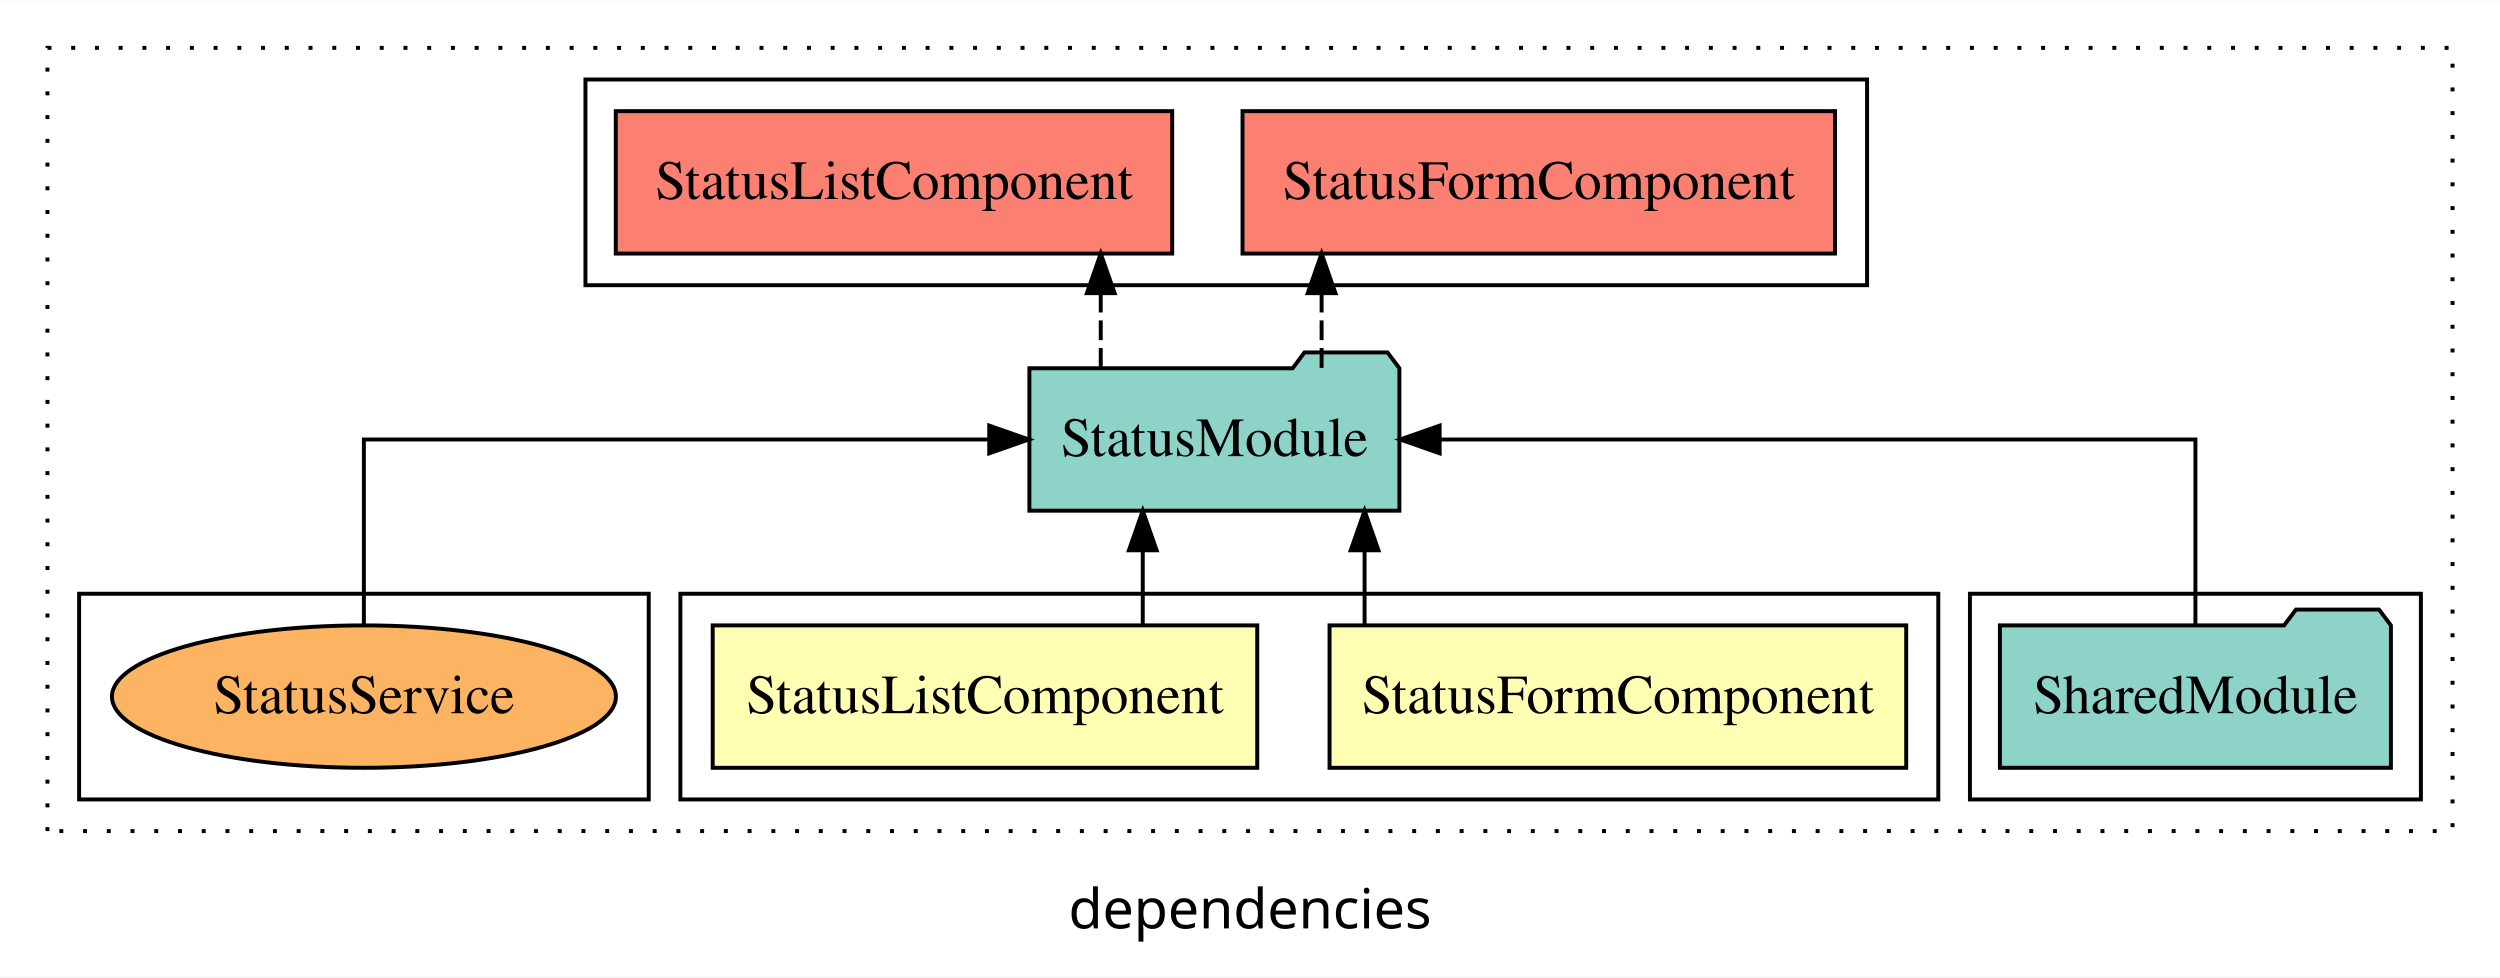
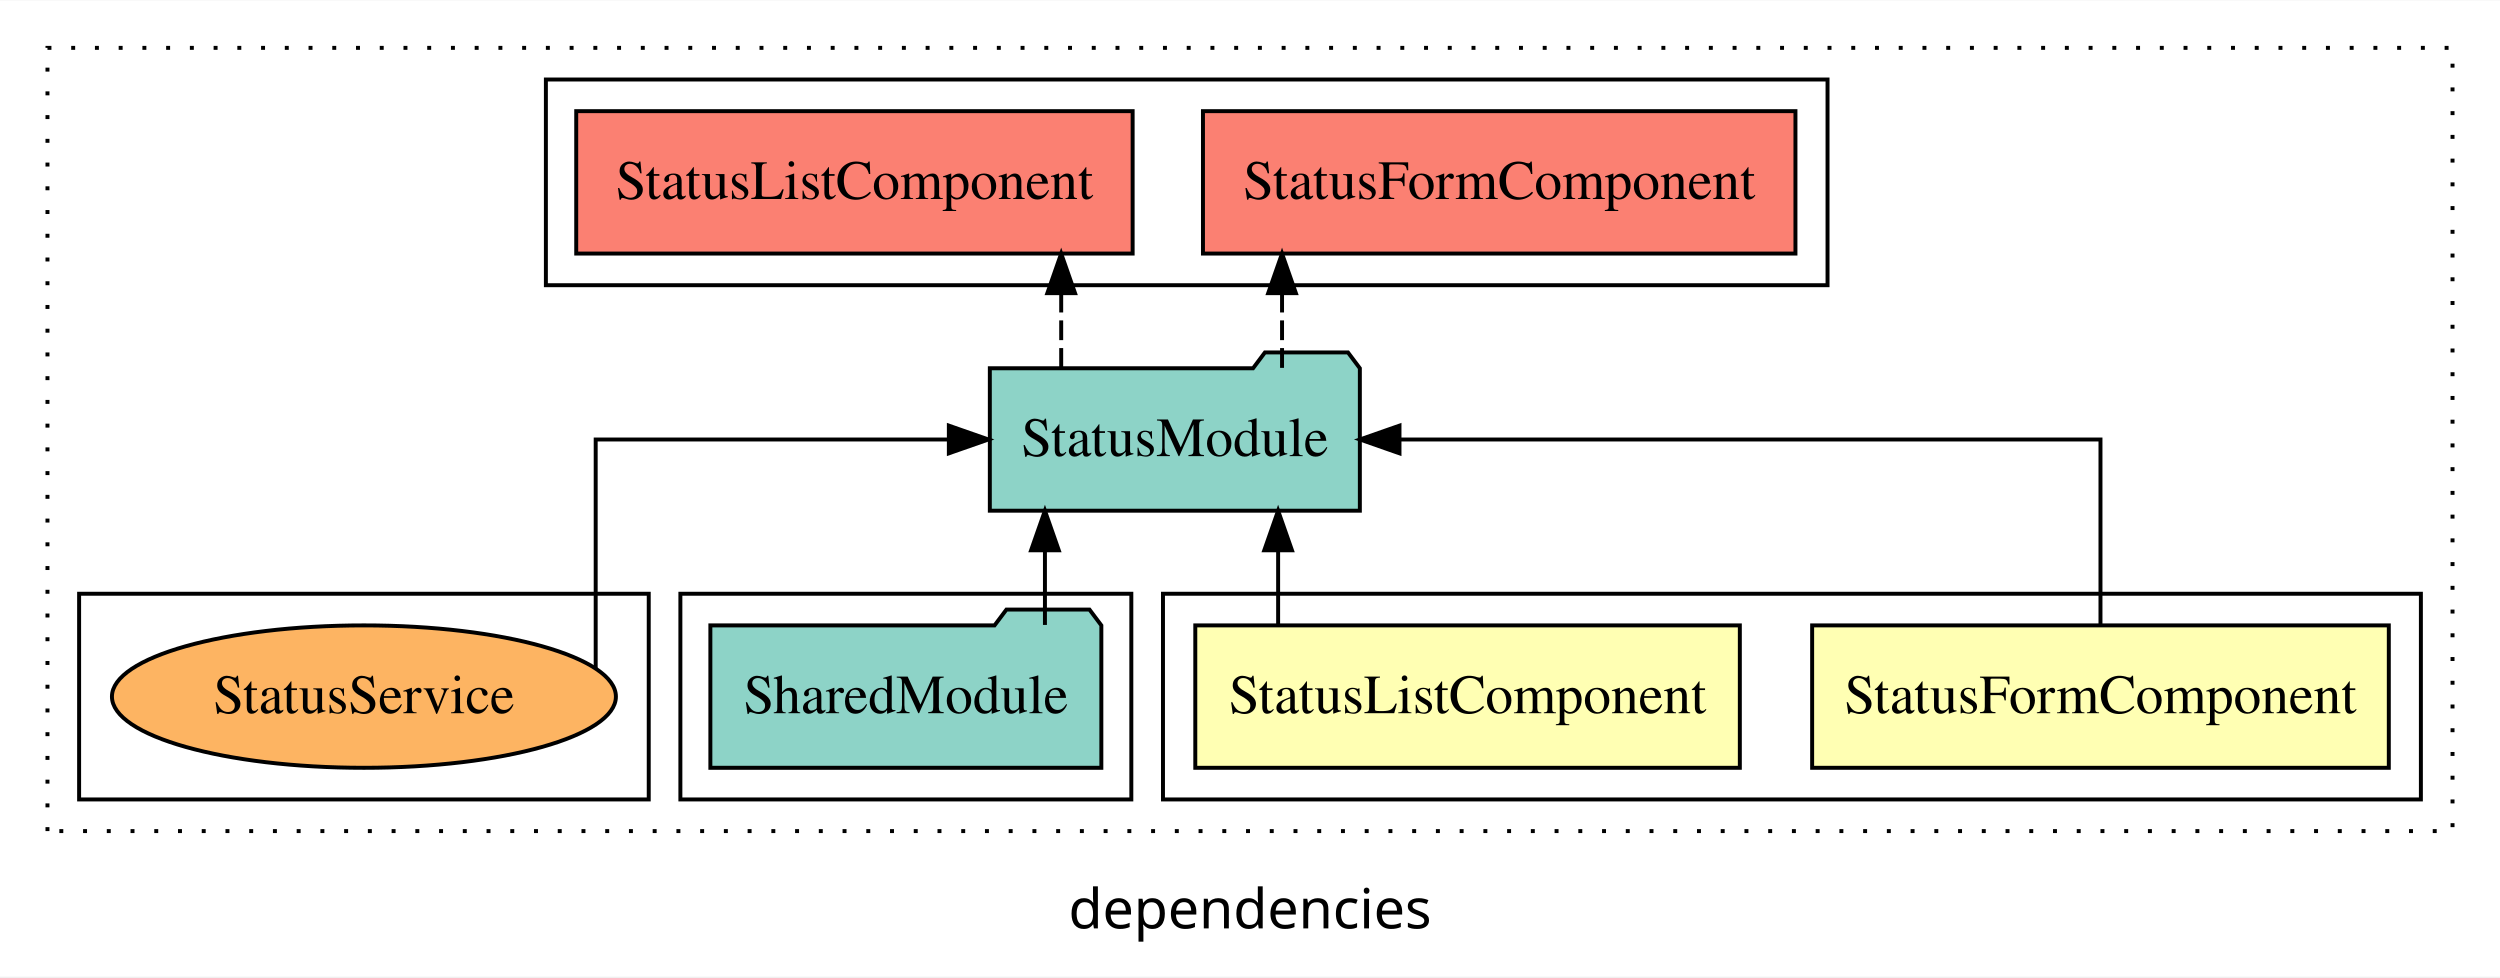
<svg xmlns="http://www.w3.org/2000/svg" width="632pt" height="247pt" viewBox="0.00 0.00 632.00 246.80">
  <g id="graph0" class="graph" transform="scale(1 1) rotate(0) translate(4 242.8)">
    <polygon fill="white" stroke="transparent" points="-4,4 -4,-242.8 628,-242.8 628,4 -4,4" />
    <text text-anchor="middle" x="312" y="-8.2" font-family="sans-serif" font-size="14.00">dependencies</text>
    <g id="clust1" class="cluster">
      <polygon fill="none" stroke="black" stroke-dasharray="1,5" points="8,-32.8 8,-230.8 616,-230.8 616,-32.8 8,-32.8" />
    </g>
+     <g id="clust2" class="cluster">
+       <polygon fill="none" stroke="black" points="290,-40.8 290,-92.8 608,-92.8 608,-40.8 290,-40.8" />
+     </g>
    <g id="clust5" class="cluster">
-       <polygon fill="none" stroke="black" points="494,-40.8 494,-92.8 608,-92.8 608,-40.8 494,-40.8" />
-     </g>
-     <g id="clust6" class="cluster">
-       <polygon fill="none" stroke="black" points="144,-170.8 144,-222.8 468,-222.8 468,-170.8 144,-170.8" />
-     </g>
-     <g id="clust2" class="cluster">
-       <polygon fill="none" stroke="black" points="168,-40.8 168,-92.8 486,-92.8 486,-40.8 168,-40.8" />
+       <polygon fill="none" stroke="black" points="168,-40.8 168,-92.8 282,-92.8 282,-40.8 168,-40.8" />
    </g>
    <g id="clust8" class="cluster">
      <polygon fill="none" stroke="black" points="16,-40.8 16,-92.8 160,-92.8 160,-40.8 16,-40.8" />
    </g>
+     <g id="clust6" class="cluster">
+       <polygon fill="none" stroke="black" points="134,-170.8 134,-222.8 458,-222.8 458,-170.8 134,-170.8" />
+     </g>
    <g id="node1" class="node">
-       <polygon fill="#ffffb3" stroke="black" points="477.89,-84.8 332.11,-84.8 332.11,-48.8 477.89,-48.8 477.89,-84.8" />
-       <text text-anchor="middle" x="405" y="-62.6" font-family="Times,serif" font-size="14.00">StatusFormComponent</text>
+       <polygon fill="#ffffb3" stroke="black" points="599.89,-84.8 454.11,-84.8 454.11,-48.8 599.89,-48.8 599.89,-84.8" />
+       <text text-anchor="middle" x="527" y="-62.6" font-family="Times,serif" font-size="14.00">StatusFormComponent</text>
    </g>
    <g id="node3" class="node">
-       <polygon fill="#8dd3c7" stroke="black" points="349.77,-149.8 346.77,-153.8 325.77,-153.8 322.77,-149.8 256.23,-149.8 256.23,-113.8 349.77,-113.8 349.77,-149.8" />
-       <text text-anchor="middle" x="303" y="-127.6" font-family="Times,serif" font-size="14.00">StatusModule</text>
+       <polygon fill="#8dd3c7" stroke="black" points="339.77,-149.8 336.77,-153.8 315.77,-153.8 312.77,-149.8 246.23,-149.8 246.23,-113.8 339.77,-113.8 339.77,-149.8" />
+       <text text-anchor="middle" x="293" y="-127.6" font-family="Times,serif" font-size="14.00">StatusModule</text>
    </g>
    <g id="edge1" class="edge">
-       <path fill="none" stroke="black" d="M340.97,-84.91C340.97,-84.91 340.97,-103.79 340.97,-103.79" />
-       <polygon fill="black" stroke="black" points="337.47,-103.79 340.97,-113.79 344.47,-103.79 337.47,-103.79" />
+       <path fill="none" stroke="black" d="M527,-84.91C527,-104.14 527,-131.8 527,-131.8 527,-131.8 349.79,-131.8 349.79,-131.8" />
+       <polygon fill="black" stroke="black" points="349.79,-128.3 339.79,-131.8 349.79,-135.3 349.79,-128.3" />
    </g>
    <g id="node2" class="node">
-       <polygon fill="#ffffb3" stroke="black" points="313.83,-84.8 176.17,-84.8 176.17,-48.8 313.83,-48.8 313.83,-84.8" />
-       <text text-anchor="middle" x="245" y="-62.6" font-family="Times,serif" font-size="14.00">StatusListComponent</text>
+       <polygon fill="#ffffb3" stroke="black" points="435.83,-84.8 298.17,-84.8 298.17,-48.8 435.83,-48.8 435.83,-84.8" />
+       <text text-anchor="middle" x="367" y="-62.6" font-family="Times,serif" font-size="14.00">StatusListComponent</text>
    </g>
    <g id="edge2" class="edge">
-       <path fill="none" stroke="black" d="M284.89,-84.91C284.89,-84.91 284.89,-103.79 284.89,-103.79" />
-       <polygon fill="black" stroke="black" points="281.39,-103.79 284.89,-113.79 288.39,-103.79 281.39,-103.79" />
+       <path fill="none" stroke="black" d="M319.11,-84.91C319.11,-84.91 319.11,-103.79 319.11,-103.79" />
+       <polygon fill="black" stroke="black" points="315.61,-103.79 319.11,-113.79 322.61,-103.79 315.61,-103.79" />
    </g>
    <g id="node5" class="node">
-       <polygon fill="#fb8072" stroke="black" points="459.89,-214.8 310.11,-214.8 310.11,-178.8 459.89,-178.8 459.89,-214.8" />
-       <text text-anchor="middle" x="385" y="-192.6" font-family="Times,serif" font-size="14.00">StatusFormComponent </text>
+       <polygon fill="#fb8072" stroke="black" points="449.89,-214.8 300.11,-214.8 300.11,-178.8 449.89,-178.8 449.89,-214.8" />
+       <text text-anchor="middle" x="375" y="-192.6" font-family="Times,serif" font-size="14.00">StatusFormComponent </text>
    </g>
    <g id="edge4" class="edge">
-       <path fill="none" stroke="black" stroke-dasharray="5,2" d="M330.1,-149.91C330.1,-149.91 330.1,-168.79 330.1,-168.79" />
-       <polygon fill="black" stroke="black" points="326.6,-168.79 330.1,-178.79 333.6,-168.79 326.6,-168.79" />
+       <path fill="none" stroke="black" stroke-dasharray="5,2" d="M320.1,-149.91C320.1,-149.91 320.1,-168.79 320.1,-168.79" />
+       <polygon fill="black" stroke="black" points="316.6,-168.79 320.1,-178.79 323.6,-168.79 316.6,-168.79" />
    </g>
    <g id="node6" class="node">
-       <polygon fill="#fb8072" stroke="black" points="292.33,-214.8 151.67,-214.8 151.67,-178.8 292.33,-178.8 292.33,-214.8" />
-       <text text-anchor="middle" x="222" y="-192.6" font-family="Times,serif" font-size="14.00">StatusListComponent </text>
+       <polygon fill="#fb8072" stroke="black" points="282.33,-214.8 141.67,-214.8 141.67,-178.8 282.33,-178.8 282.33,-214.8" />
+       <text text-anchor="middle" x="212" y="-192.6" font-family="Times,serif" font-size="14.00">StatusListComponent </text>
    </g>
    <g id="edge5" class="edge">
-       <path fill="none" stroke="black" stroke-dasharray="5,2" d="M274.27,-149.91C274.27,-149.91 274.27,-168.79 274.27,-168.79" />
-       <polygon fill="black" stroke="black" points="270.77,-168.79 274.27,-178.79 277.77,-168.79 270.77,-168.79" />
+       <path fill="none" stroke="black" stroke-dasharray="5,2" d="M264.27,-149.91C264.27,-149.91 264.27,-168.79 264.27,-168.79" />
+       <polygon fill="black" stroke="black" points="260.77,-168.79 264.27,-178.79 267.77,-168.79 260.77,-168.79" />
    </g>
    <g id="node4" class="node">
-       <polygon fill="#8dd3c7" stroke="black" points="600.42,-84.8 597.42,-88.8 576.42,-88.8 573.42,-84.8 501.58,-84.8 501.58,-48.8 600.42,-48.8 600.42,-84.8" />
-       <text text-anchor="middle" x="551" y="-62.6" font-family="Times,serif" font-size="14.00">SharedModule</text>
+       <polygon fill="#8dd3c7" stroke="black" points="274.42,-84.8 271.42,-88.8 250.42,-88.8 247.42,-84.8 175.58,-84.8 175.58,-48.8 274.42,-48.8 274.42,-84.8" />
+       <text text-anchor="middle" x="225" y="-62.6" font-family="Times,serif" font-size="14.00">SharedModule</text>
    </g>
    <g id="edge3" class="edge">
-       <path fill="none" stroke="black" d="M551,-84.91C551,-104.14 551,-131.8 551,-131.8 551,-131.8 359.94,-131.8 359.94,-131.8" />
-       <polygon fill="black" stroke="black" points="359.94,-128.3 349.94,-131.8 359.94,-135.3 359.94,-128.3" />
+       <path fill="none" stroke="black" d="M260.16,-84.91C260.16,-84.91 260.16,-103.79 260.16,-103.79" />
+       <polygon fill="black" stroke="black" points="256.66,-103.79 260.16,-113.79 263.66,-103.79 256.66,-103.79" />
    </g>
    <g id="node7" class="node">
      <ellipse fill="#fdb462" stroke="black" cx="88" cy="-66.8" rx="63.7" ry="18" />
      <text text-anchor="middle" x="88" y="-62.6" font-family="Times,serif" font-size="14.00">StatusService</text>
    </g>
    <g id="edge6" class="edge">
-       <path fill="none" stroke="black" d="M87.99,-84.91C87.99,-104.14 87.99,-131.8 87.99,-131.8 87.99,-131.8 246.08,-131.8 246.08,-131.8" />
-       <polygon fill="black" stroke="black" points="246.08,-135.3 256.08,-131.8 246.08,-128.3 246.08,-135.3" />
+       <path fill="none" stroke="black" d="M146.59,-74C146.59,-90.93 146.59,-131.8 146.59,-131.8 146.59,-131.8 235.87,-131.8 235.87,-131.8" />
+       <polygon fill="black" stroke="black" points="235.87,-135.3 245.87,-131.8 235.87,-128.3 235.87,-135.3" />
    </g>
  </g>
</svg>
